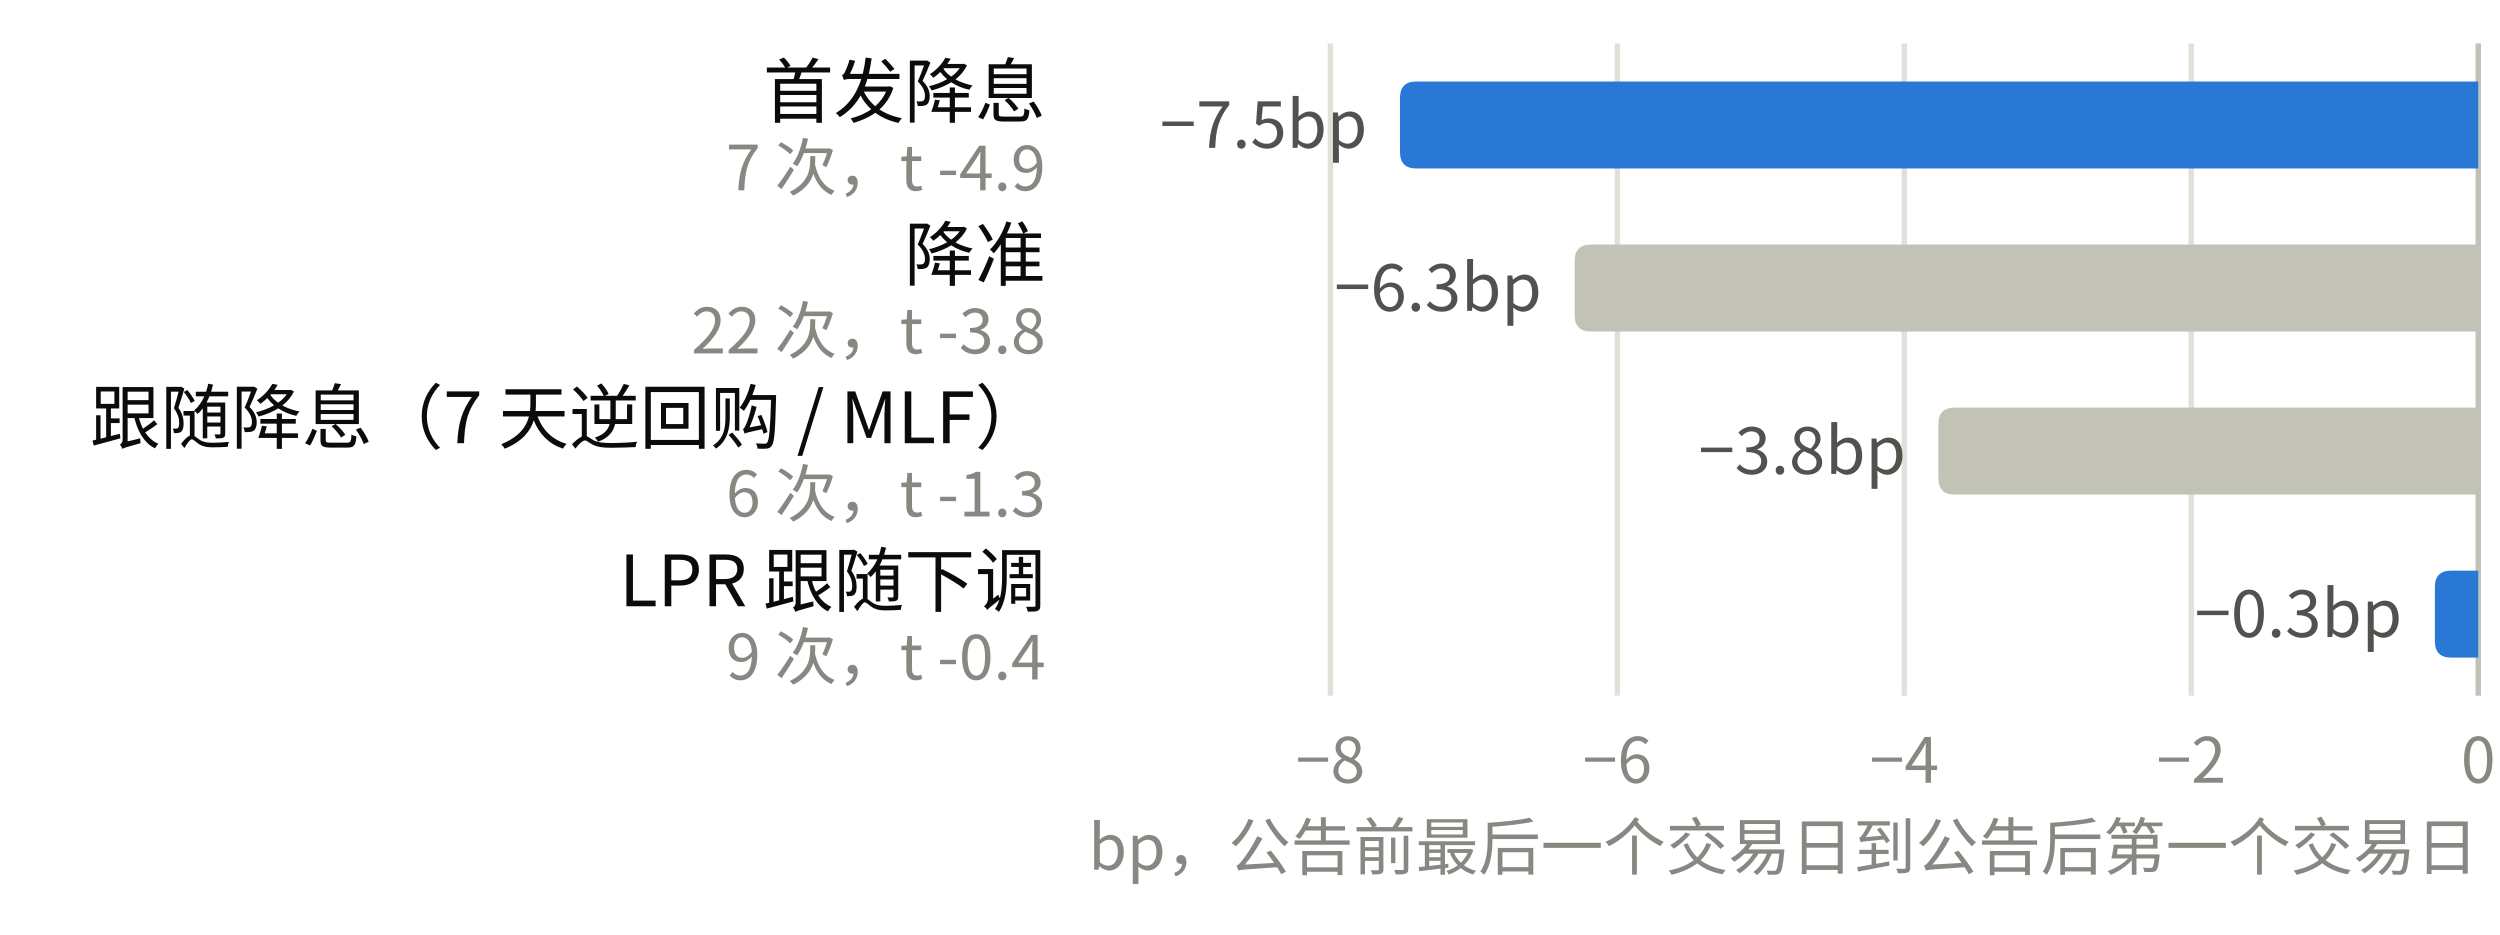
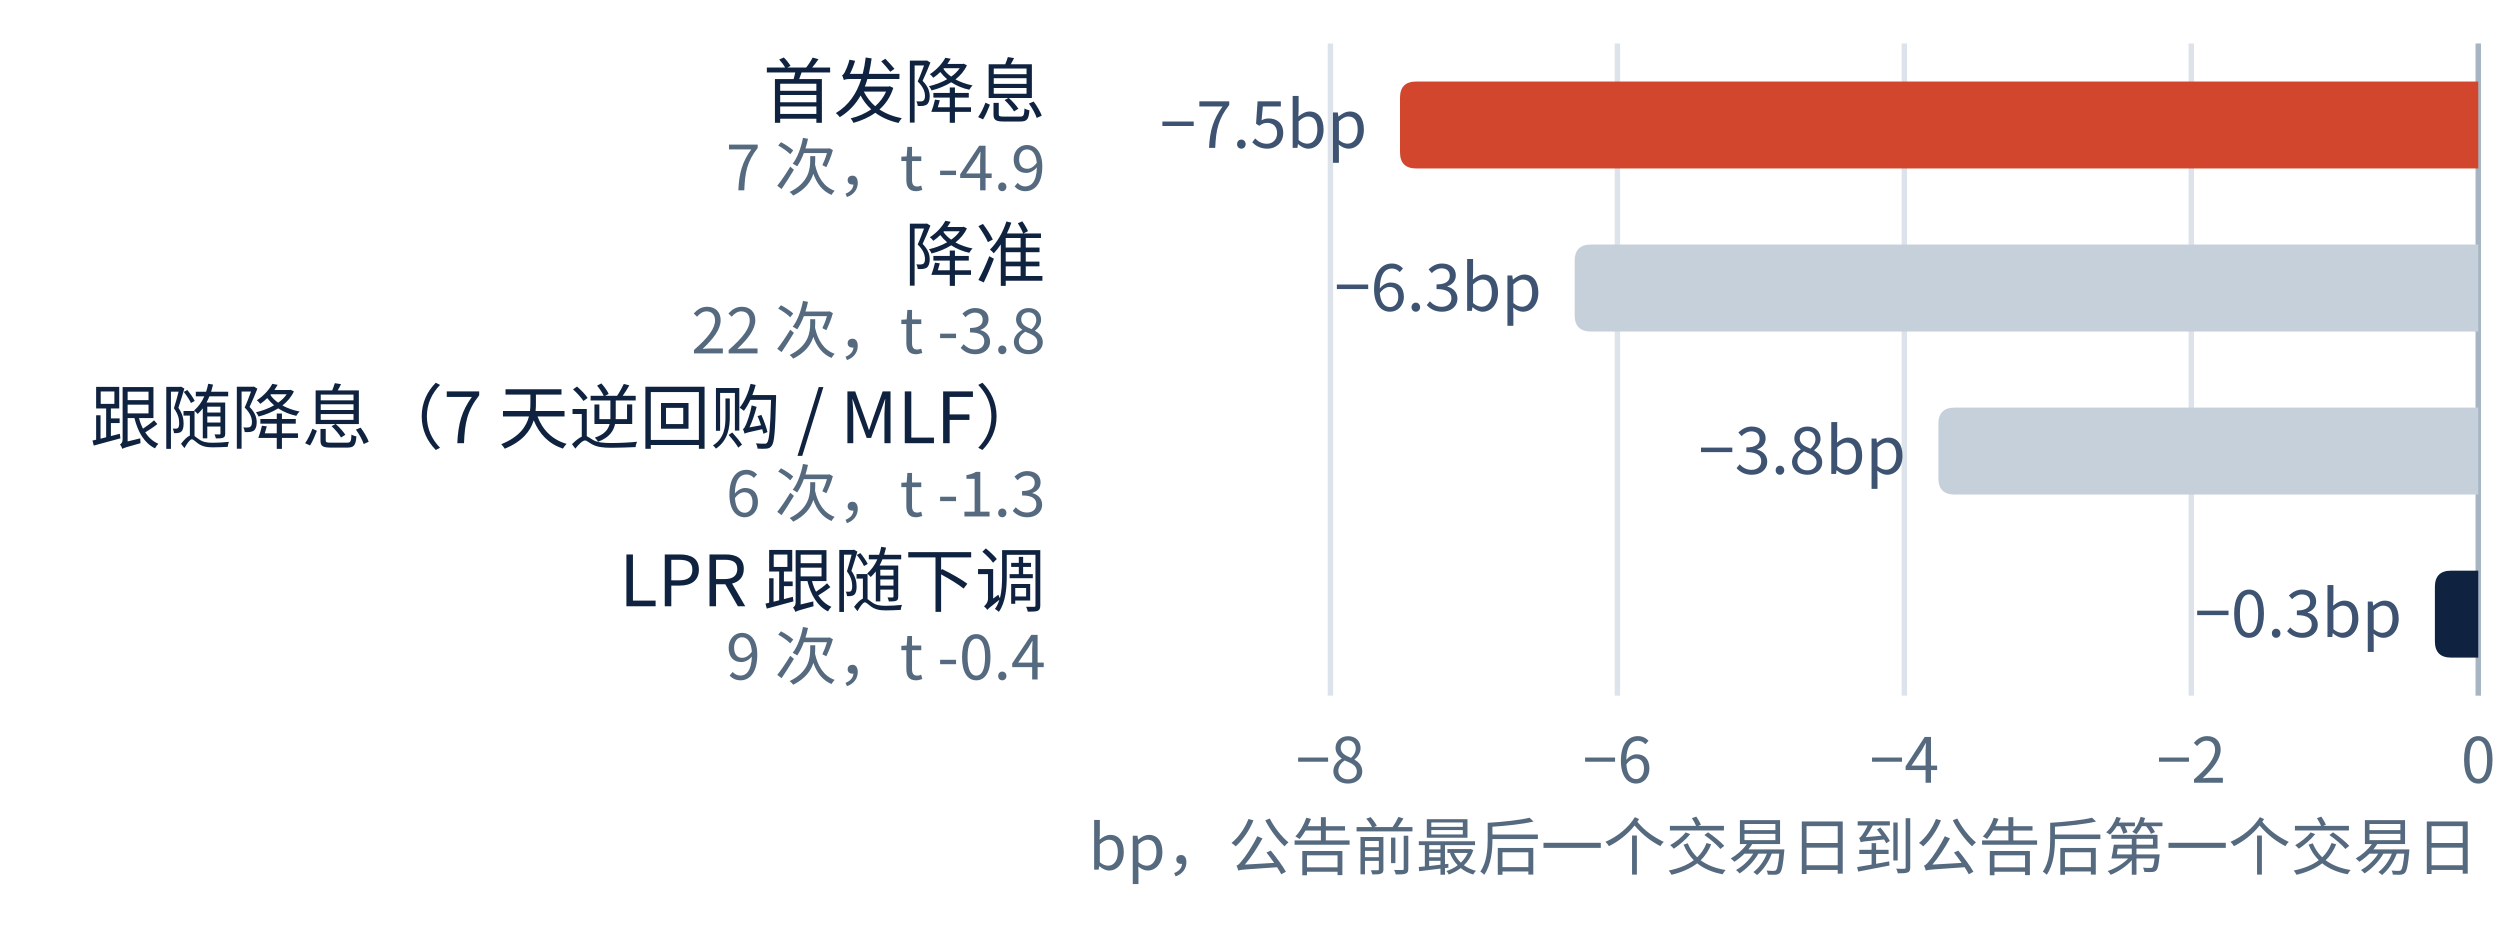
<svg xmlns="http://www.w3.org/2000/svg" class="vz" viewBox="0 0 460 172" role="img">
-   <style>.vz text{font-family:-apple-system,"PingFang SC","Hiragino Sans GB","Microsoft YaHei","Noto Sans CJK SC",sans-serif;fill:#0b0b0b;}.vz .t2{fill:#52514e;}.vz .t3{fill:#898781;}.vz .grid{stroke:#e1e0d9;stroke-width:1;}.vz .base{stroke:#c3c2b7;stroke-width:1;}</style>
+   <style>.vz text{font-family:-apple-system,"PingFang SC","Hiragino Sans GB","Microsoft YaHei","Noto Sans CJK SC",sans-serif;fill:#0F2340;}.vz .t2{fill:#3D5371;}.vz .t3{fill:#55697F;}.vz .grid{stroke:#DDE3EA;stroke-width:1;}.vz .base{stroke:#A7B4C2;stroke-width:1;}</style>
  <line x1="244.8" y1="8.0" x2="244.8" y2="128.0" class="grid" />
  <text x="244.8" y="140.0" font-size="11.5" text-anchor="middle" dominant-baseline="middle" class="t3">−8</text>
  <line x1="297.6" y1="8.0" x2="297.6" y2="128.0" class="grid" />
  <text x="297.6" y="140.0" font-size="11.5" text-anchor="middle" dominant-baseline="middle" class="t3">−6</text>
  <line x1="350.4" y1="8.0" x2="350.4" y2="128.0" class="grid" />
  <text x="350.4" y="140.0" font-size="11.5" text-anchor="middle" dominant-baseline="middle" class="t3">−4</text>
  <line x1="403.2" y1="8.0" x2="403.2" y2="128.0" class="grid" />
  <text x="403.2" y="140.0" font-size="11.5" text-anchor="middle" dominant-baseline="middle" class="t3">−2</text>
  <line x1="456.0" y1="8.0" x2="456.0" y2="128.0" class="base" />
  <text x="456.0" y="140.0" font-size="11.5" text-anchor="middle" dominant-baseline="middle" class="t3">0</text>
  <text x="456.0" y="156.0" font-size="11.5" text-anchor="end" dominant-baseline="middle" class="t3">bp，公告前最后一个交易日到公告后第一个交易日</text>
  <text x="192.4" y="17.0" font-size="13" text-anchor="end" dominant-baseline="middle">首发降息</text>
  <text x="192.4" y="31.0" font-size="11.5" text-anchor="end" dominant-baseline="middle" class="t3">7 次，t -4.9</text>
-   <path d="M456.00,15.00H260.60Q257.60,15.00 257.60,18.00V28.00Q257.60,31.00 260.60,31.00H456.00Z" fill="#2a78d6" />
+   <path d="M456.00,15.00H260.60Q257.60,15.00 257.60,18.00V28.00Q257.60,31.00 260.60,31.00H456.00Z" fill="#D2462E" />
  <text x="251.6" y="23.0" font-size="12" text-anchor="end" dominant-baseline="middle" class="t2">−7.5bp</text>
  <text x="192.4" y="47.0" font-size="13" text-anchor="end" dominant-baseline="middle">降准</text>
  <text x="192.4" y="61.0" font-size="11.5" text-anchor="end" dominant-baseline="middle" class="t3">22 次，t -3.8</text>
-   <path d="M456.00,45.00H292.74Q289.74,45.00 289.74,48.00V58.00Q289.74,61.00 292.74,61.00H456.00Z" fill="#c3c2b7" />
+   <path d="M456.00,45.00H292.74Q289.74,45.00 289.74,48.00V58.00Q289.74,61.00 292.74,61.00H456.00Z" fill="#C5D0DB" />
  <text x="283.7" y="53.0" font-size="12" text-anchor="end" dominant-baseline="middle" class="t2">−6.3bp</text>
  <text x="192.4" y="77.0" font-size="13" text-anchor="end" dominant-baseline="middle">跟随降息（7 天逆回购 / MLF）</text>
  <text x="192.4" y="91.0" font-size="11.5" text-anchor="end" dominant-baseline="middle" class="t3">6 次，t -1.3</text>
-   <path d="M456.00,75.00H359.66Q356.66,75.00 356.66,78.00V88.00Q356.66,91.00 359.66,91.00H456.00Z" fill="#c3c2b7" />
+   <path d="M456.00,75.00H359.66Q356.66,75.00 356.66,78.00V88.00Q356.66,91.00 359.66,91.00H456.00Z" fill="#C5D0DB" />
  <text x="350.7" y="83.0" font-size="12" text-anchor="end" dominant-baseline="middle" class="t2">−3.8bp</text>
  <text x="192.4" y="107.0" font-size="13" text-anchor="end" dominant-baseline="middle">LPR 跟随下调</text>
  <text x="192.4" y="121.0" font-size="11.5" text-anchor="end" dominant-baseline="middle" class="t3">9 次，t -0.4</text>
-   <path d="M456.00,105.00H451.02Q448.02,105.00 448.02,108.00V118.00Q448.02,121.00 451.02,121.00H456.00Z" fill="#2a78d6" />
+   <path d="M456.00,105.00H451.02Q448.02,105.00 448.02,108.00V118.00Q448.02,121.00 451.02,121.00H456.00Z" fill="#0F2340" />
  <text x="442.0" y="113.0" font-size="12" text-anchor="end" dominant-baseline="middle" class="t2">−0.3bp</text>
</svg>
